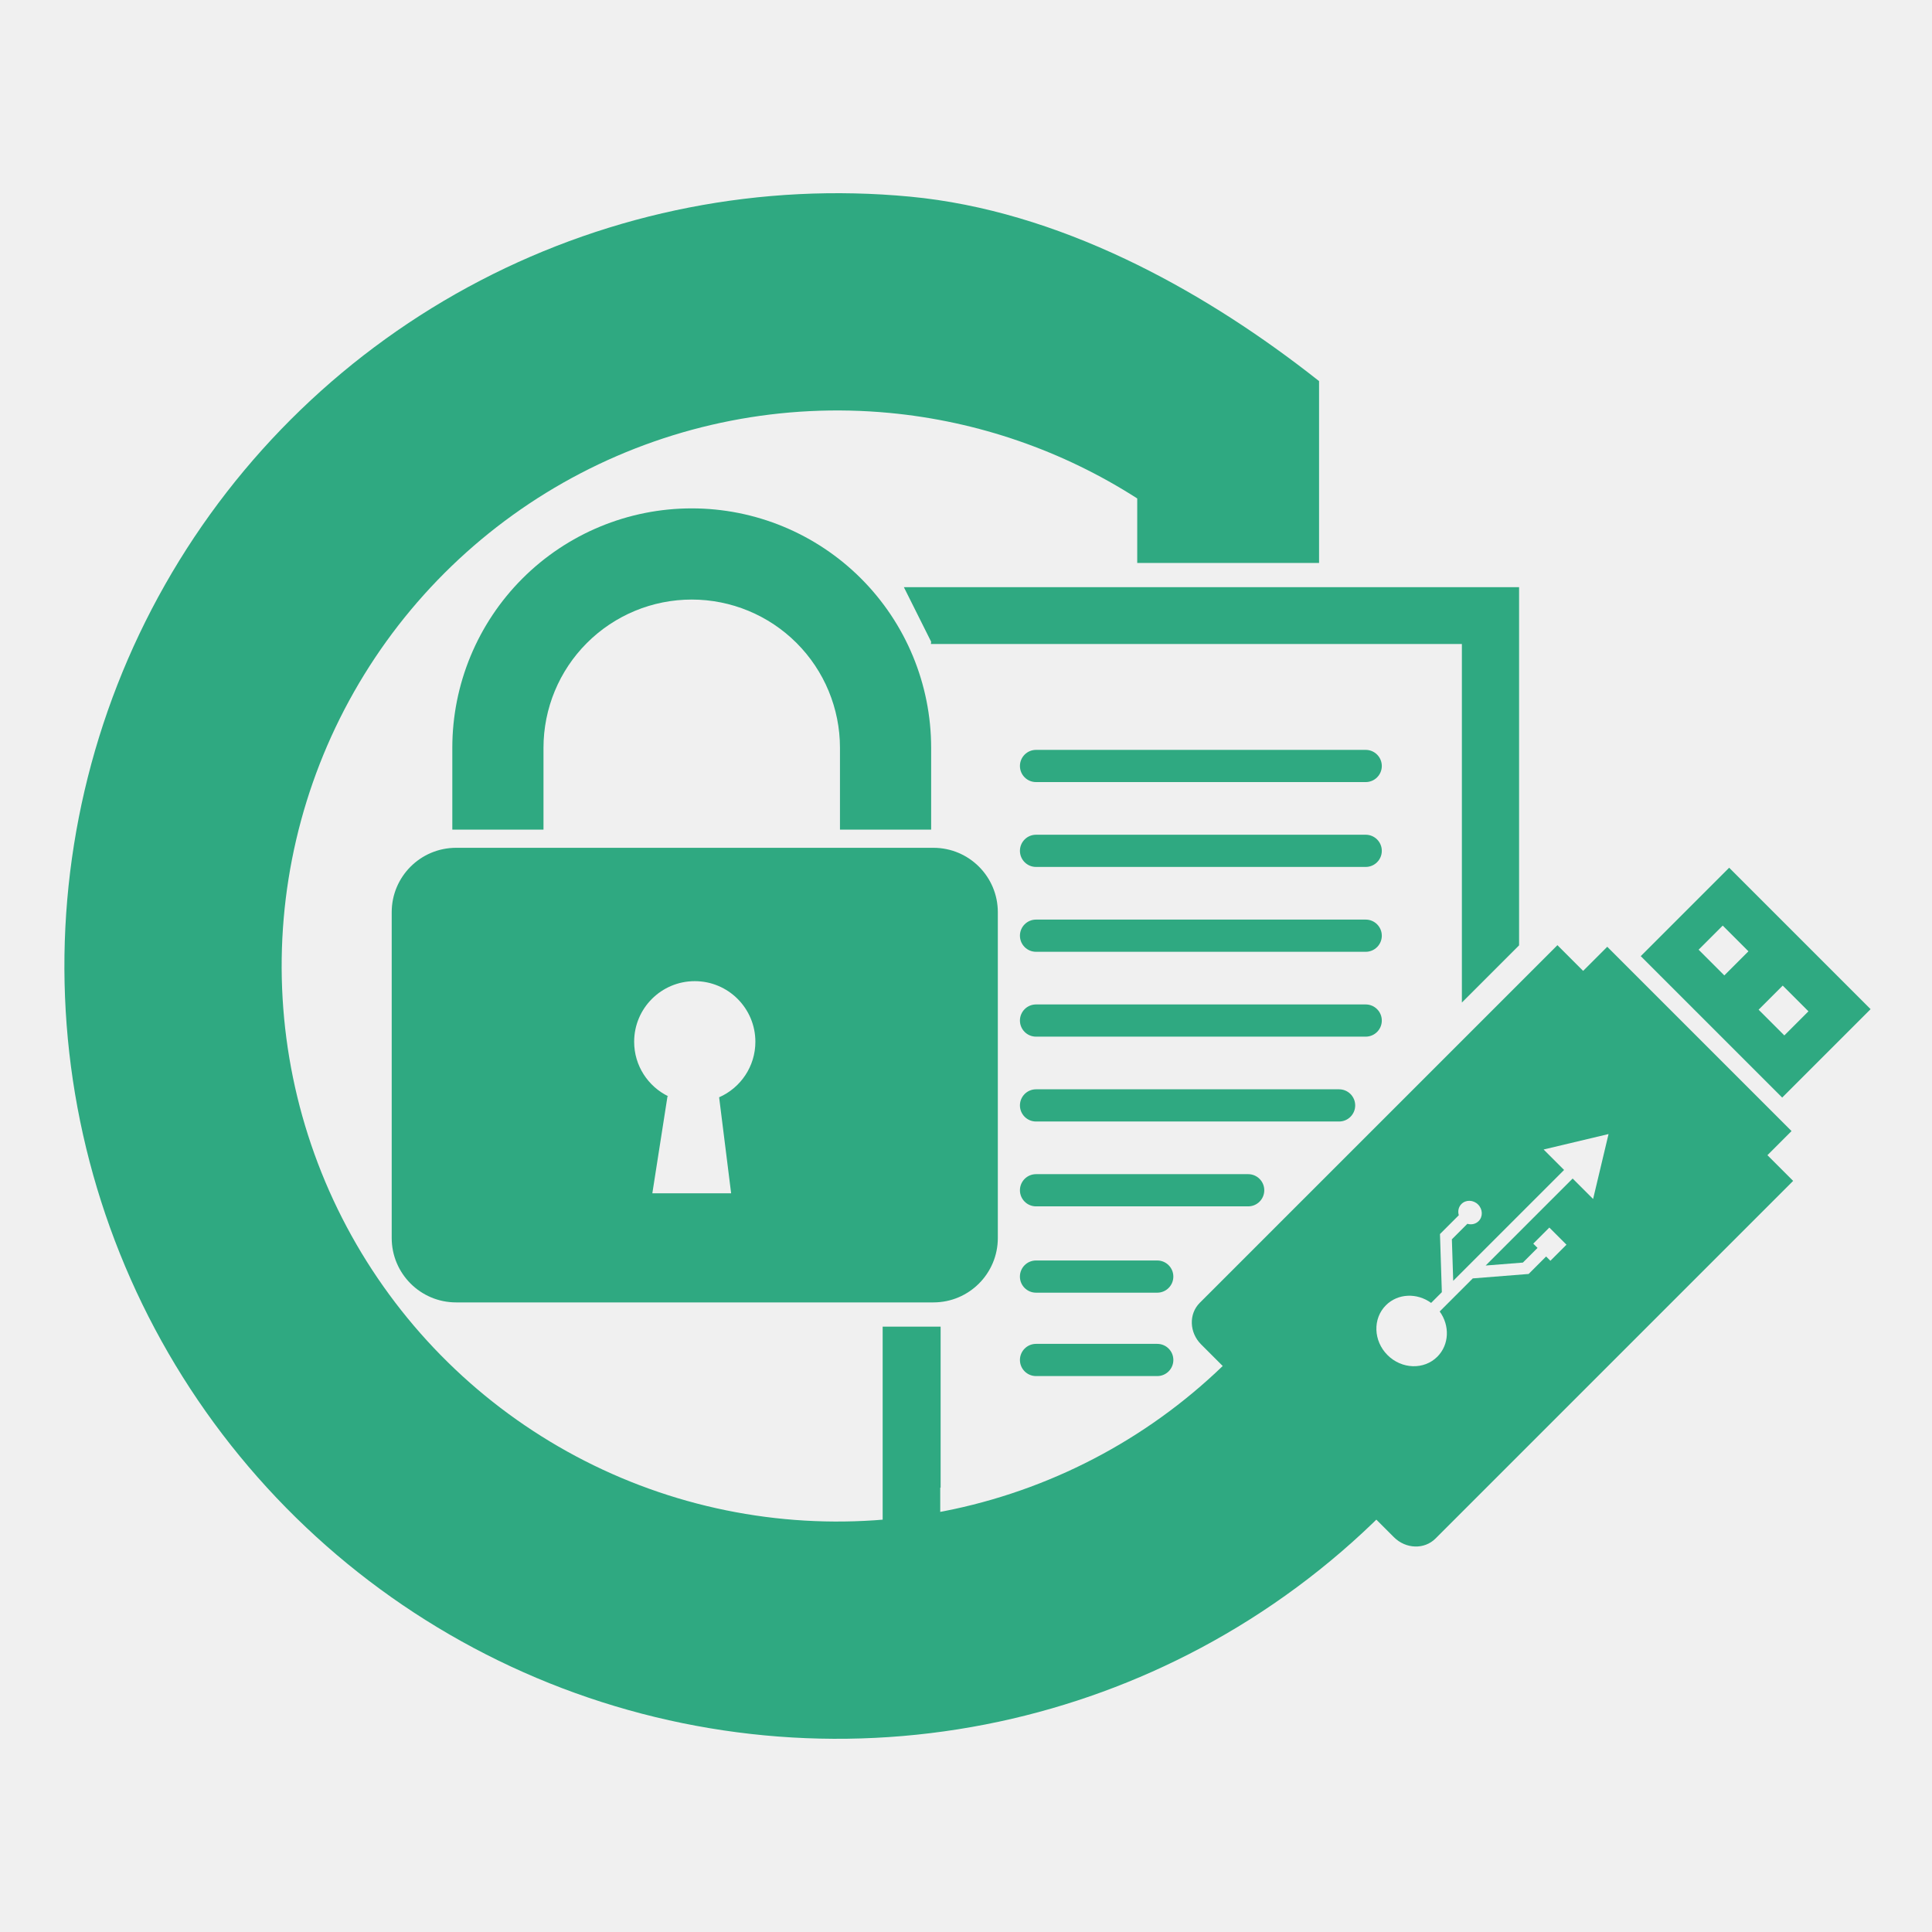
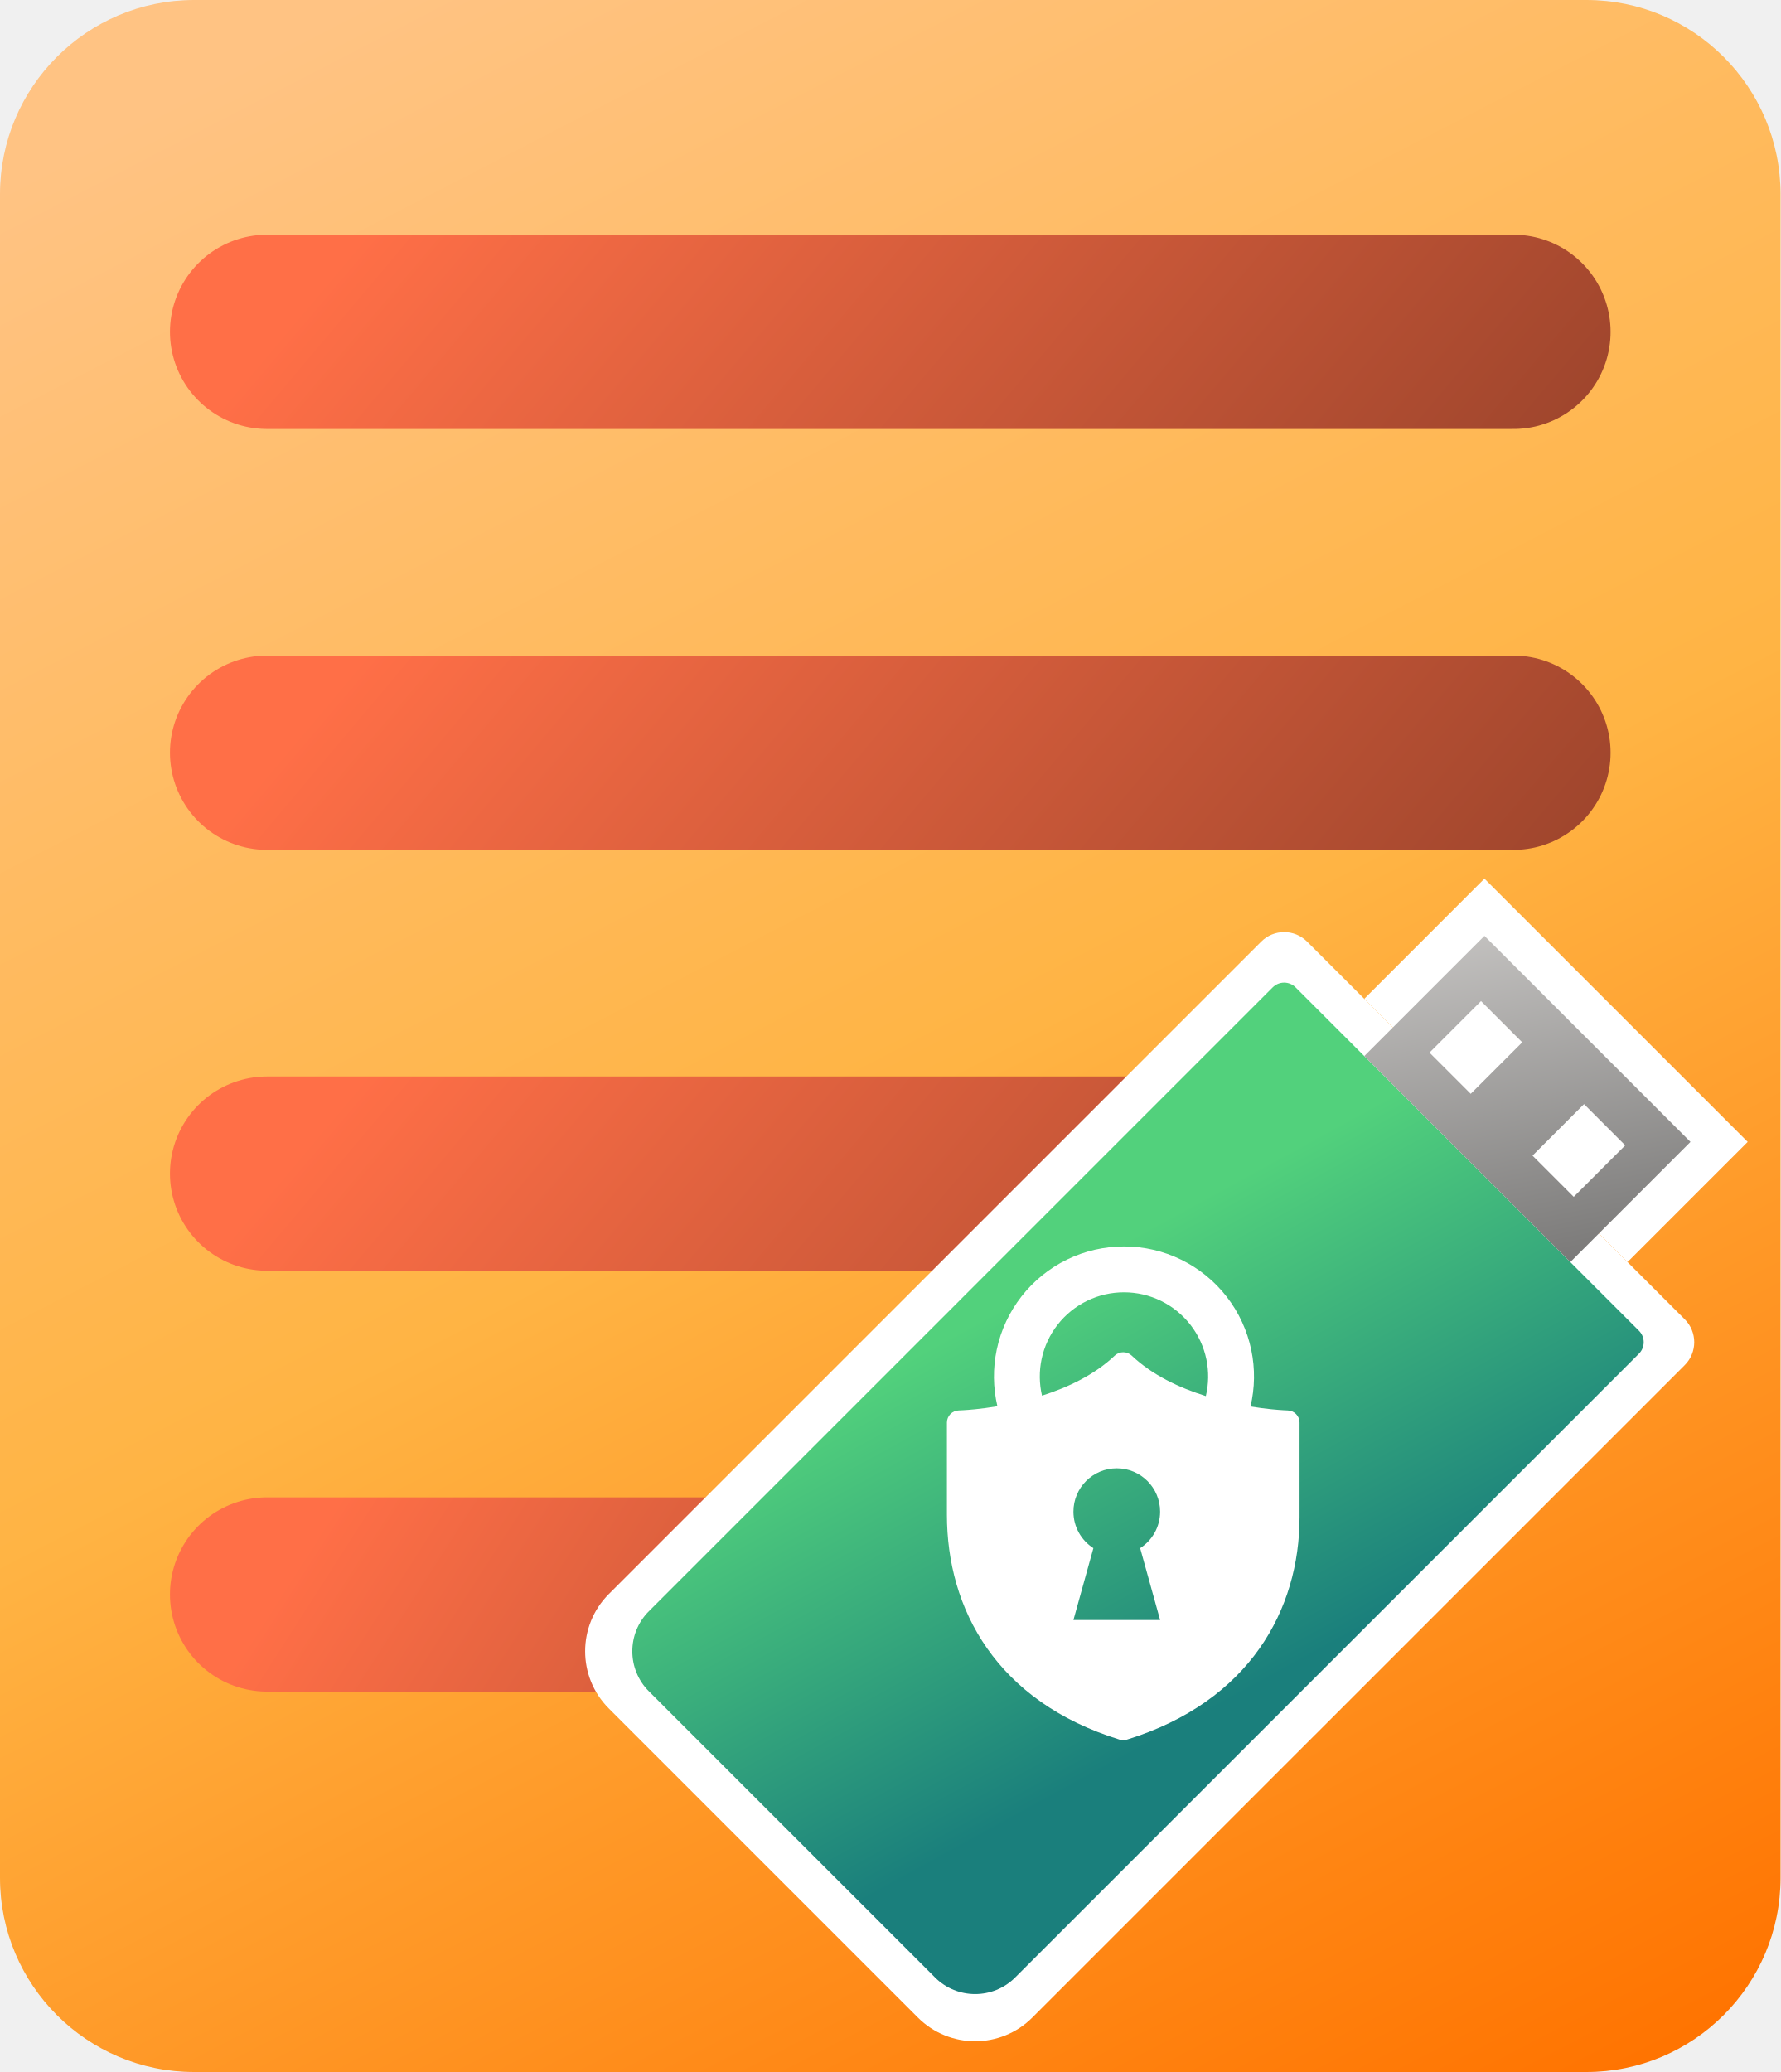
- <svg xmlns="http://www.w3.org/2000/svg" width="300" height="300" viewBox="0 0 300 300" fill="none">
-   <path fill-rule="evenodd" clip-rule="evenodd" d="M70.824 131.647C65.301 131.647 60.824 136.125 60.824 141.647V192.236C60.824 197.759 65.301 202.236 70.824 202.236H144.942C150.465 202.236 154.942 197.759 154.942 192.236V141.647C154.942 136.125 150.465 131.647 144.942 131.647H70.824ZM117.295 161.765C117.295 165.617 114.98 168.929 111.666 170.386L113.53 185.294H101.295L103.648 170.236H103.775C100.636 168.71 98.471 165.49 98.471 161.765C98.471 156.567 102.685 152.353 107.883 152.353C113.081 152.353 117.295 156.567 117.295 161.765Z" fill="#2FA981" />
-   <path d="M144.588 116.118C144.588 106.258 140.671 96.802 133.7 89.83C126.728 82.858 117.272 78.941 107.412 78.941C97.552 78.941 88.096 82.858 81.124 89.83C74.152 96.802 70.235 106.258 70.235 116.118V128.824H76.824H84.393V116.118C84.393 110.013 86.818 104.158 91.135 99.841C95.452 95.524 101.307 93.099 107.412 93.099C113.517 93.099 119.372 95.524 123.688 99.841C128.005 104.158 130.43 110.013 130.43 116.118V128.824H138.471H144.588V116.118Z" fill="#2FA981" />
-   <path fill-rule="evenodd" clip-rule="evenodd" d="M137.059 233.706V206H146.059V231H146V242.706H137.059V233.706ZM170 242.706H170.941V233.706H170V242.706ZM235.882 146.792L227 155.674V100H144.55L144.588 99.647L140.353 91.176H150.415H226.882H235.882V100.176V146.792Z" fill="#2FA981" />
-   <path fill-rule="evenodd" clip-rule="evenodd" d="M160.875 116.441C159.494 116.441 158.375 117.56 158.375 118.941C158.375 120.322 159.494 121.441 160.875 121.441H212.066C213.447 121.441 214.566 120.322 214.566 118.941C214.566 117.56 213.447 116.441 212.066 116.441H160.875ZM160.875 129.617C159.494 129.617 158.375 130.737 158.375 132.117C158.375 133.498 159.494 134.617 160.875 134.617H212.066C213.447 134.617 214.566 133.498 214.566 132.117C214.566 130.737 213.447 129.617 212.066 129.617H160.875ZM158.375 145.294C158.375 143.913 159.494 142.794 160.875 142.794H212.066C213.447 142.794 214.566 143.913 214.566 145.294C214.566 146.675 213.447 147.794 212.066 147.794H160.875C159.494 147.794 158.375 146.675 158.375 145.294ZM160.875 155.97C159.494 155.97 158.375 157.09 158.375 158.47C158.375 159.851 159.494 160.97 160.875 160.97H212.066C213.447 160.97 214.566 159.851 214.566 158.47C214.566 157.09 213.447 155.97 212.066 155.97H160.875ZM158.375 171.647C158.375 170.266 159.494 169.147 160.875 169.147H207.934C209.314 169.147 210.434 170.266 210.434 171.647C210.434 173.027 209.314 174.147 207.934 174.147H160.875C159.494 174.147 158.375 173.027 158.375 171.647ZM160.875 182.323C159.494 182.323 158.375 183.443 158.375 184.823C158.375 186.204 159.494 187.323 160.875 187.323H193.816C195.197 187.323 196.316 186.204 196.316 184.823C196.316 183.443 195.197 182.323 193.816 182.323H160.875ZM158.372 198.227C158.372 196.846 159.491 195.727 160.872 195.727H179.696C181.076 195.727 182.196 196.846 182.196 198.227C182.196 199.608 181.076 200.727 179.696 200.727H160.872C159.491 200.727 158.372 199.608 158.372 198.227ZM160.875 208.676C159.494 208.676 158.375 209.795 158.375 211.176C158.375 212.557 159.494 213.676 160.875 213.676H179.698C181.079 213.676 182.198 212.557 182.198 211.176C182.198 209.795 181.079 208.676 179.698 208.676H160.875Z" fill="#2FA981" />
-   <path fill-rule="evenodd" clip-rule="evenodd" d="M190.976 211.02L190.998 210.998L214.853 234.853L214.827 234.878C206.403 243.297 196.819 250.37 186.415 255.912C176.616 261.132 166.09 264.993 155.122 267.341C132.495 272.185 108.951 270.384 87.325 262.155C65.698 253.926 46.912 239.621 33.229 220.961C19.546 202.301 11.55 180.083 10.203 156.983C8.857 133.884 14.217 110.887 25.64 90.764C37.062 70.641 54.058 54.249 74.582 43.563C95.106 32.877 118.281 28.353 141.317 30.535C152.768 31.62 164.041 35.157 174.714 40.204C184.78 44.964 194.311 51.065 202.953 57.717C203.581 58.201 204.205 58.687 204.823 59.176L204.823 87.412H176.588V77.398C165.047 69.992 151.869 65.421 138.136 64.12C121.576 62.552 104.916 65.804 90.162 73.486C75.408 81.168 63.19 92.951 54.979 107.417C46.768 121.883 42.914 138.414 43.882 155.02C44.85 171.626 50.598 187.598 60.435 201.011C70.271 214.425 83.776 224.709 99.322 230.625C114.869 236.54 131.794 237.835 148.059 234.353C164.314 230.873 179.218 222.77 190.976 211.02Z" fill="#2FA981" />
-   <path fill-rule="evenodd" clip-rule="evenodd" d="M186.297 202.304C184.574 204.027 184.667 206.914 186.504 208.752L216.452 238.7C218.29 240.538 221.177 240.631 222.9 238.907L278.439 183.368L274.446 179.375L278.19 175.631L249.573 147.014L245.829 150.758L241.836 146.765L186.297 202.304ZM229.598 189.616C230.288 188.927 230.25 187.772 229.515 187.037C228.78 186.302 227.625 186.265 226.936 186.954C226.474 187.416 226.339 188.087 226.521 188.701L223.599 191.623L223.889 200.649L222.224 202.315C220.038 200.723 217.059 200.824 215.204 202.68C213.136 204.748 213.247 208.212 215.453 210.417C217.658 212.622 221.122 212.734 223.19 210.666C225.045 208.811 225.146 205.831 223.555 203.646L228.692 198.509L237.365 197.821L240.081 195.106L240.746 195.772L243.242 193.276L240.58 190.614L238.084 193.11L238.749 193.775L236.472 196.053L230.69 196.511L244.2 183.001L247.377 186.178L249.775 176.095L239.692 178.493L242.869 181.67L225.654 198.884L225.447 192.437L227.852 190.032C228.465 190.214 229.136 190.078 229.598 189.616Z" fill="#2FA981" />
-   <path fill-rule="evenodd" clip-rule="evenodd" d="M268.502 134.74L254.773 148.469L276.735 170.431L290.464 156.702L268.502 134.74ZM267.503 143.726L263.759 147.47L267.752 151.463L271.496 147.719L267.503 143.726ZM273.076 156.787L276.82 153.043L280.813 157.036L277.069 160.78L273.076 156.787Z" fill="#2FA981" />
+ <svg xmlns="http://www.w3.org/2000/svg" width="220" height="256" viewBox="0 0 220 256" fill="none">
+   <rect width="220" height="256" rx="24" fill="url(#paint0_linear_9047_378)" />
+   <path d="M33 41H187" stroke="url(#paint1_linear_9047_378)" stroke-width="24" stroke-linecap="round" />
+   <path d="M33 93H187" stroke="url(#paint2_linear_9047_378)" stroke-width="24" stroke-linecap="round" />
+   <path d="M33 145H187" stroke="url(#paint3_linear_9047_378)" stroke-width="24" stroke-linecap="round" />
+   <path d="M33 197H150" stroke="url(#paint4_linear_9047_378)" stroke-width="24" stroke-linecap="round" />
+   <path d="M155.839 116.335C157.401 114.773 159.933 114.773 161.496 116.335L208.165 163.004C209.727 164.566 209.727 167.099 208.165 168.661L127.554 249.271C123.649 253.177 117.318 253.177 113.412 249.271L75.228 211.088C71.323 207.182 71.323 200.851 75.228 196.945L155.839 116.335Z" fill="white" />
+   <path fill-rule="evenodd" clip-rule="evenodd" d="M183.416 108.557L215.943 141.084L201.094 155.933L168.567 123.406L183.416 108.557Z" fill="white" />
+   <path d="M157.253 121.992C158.034 121.211 159.3 121.211 160.081 121.992L202.508 164.419C203.289 165.2 203.289 166.466 202.508 167.247L125.433 244.322C122.7 247.055 118.267 247.055 115.534 244.322L80.178 208.966C77.445 206.233 77.445 201.801 80.178 199.067L157.253 121.992Z" fill="url(#paint5_linear_9047_378)" />
+   <path fill-rule="evenodd" clip-rule="evenodd" d="M183.416 115.628L208.872 141.084L194.022 155.934L168.567 130.478L183.416 115.628ZM182.992 123.689L188.083 128.781L181.719 135.145L176.628 130.053L182.992 123.689ZM200.811 141.509L195.72 136.417L189.356 142.781L194.447 147.872L200.811 141.509Z" fill="url(#paint6_linear_9047_378)" />
+   <path fill-rule="evenodd" clip-rule="evenodd" d="M157.067 174.115C156.353 174.042 155.484 173.934 154.51 173.776C155.053 171.486 155.087 169.103 154.607 166.796C154.109 164.402 153.071 162.154 151.573 160.221C150.074 158.289 148.155 156.724 145.96 155.646C143.765 154.568 141.353 154.005 138.908 154.001C136.463 153.996 134.049 154.549 131.85 155.618C129.651 156.688 127.725 158.245 126.219 160.171C124.713 162.098 123.666 164.342 123.159 166.734C122.668 169.05 122.695 171.445 123.237 173.747C122.191 173.922 121.261 174.038 120.505 174.115C119.862 174.18 119.347 174.217 118.997 174.237C118.822 174.248 118.688 174.254 118.6 174.257C118.556 174.259 118.523 174.26 118.503 174.261L118.481 174.262L118.477 174.262C117.656 174.281 117 174.946 117 175.759V187.142C117 192.938 118.504 198.715 121.96 203.647C125.423 208.591 130.784 212.596 138.334 214.932C138.628 215.023 138.943 215.023 139.237 214.932C154.448 210.226 160.571 198.821 160.571 187.442V175.759C160.571 174.946 159.915 174.281 159.094 174.262L159.09 174.262L159.069 174.261C159.048 174.26 159.016 174.259 158.972 174.257C158.884 174.254 158.75 174.248 158.575 174.237C158.224 174.217 157.71 174.18 157.067 174.115ZM128.702 167.91C128.385 169.404 128.401 170.95 128.749 172.436C131.948 171.419 135.239 169.86 137.739 167.488C138.324 166.933 139.247 166.933 139.832 167.488C142.376 169.902 145.74 171.474 148.992 172.489C149.348 171 149.372 169.45 149.06 167.95C148.737 166.4 148.066 164.944 147.096 163.693C146.126 162.443 144.883 161.43 143.462 160.732C142.041 160.034 140.48 159.669 138.897 159.666C137.314 159.663 135.751 160.021 134.328 160.714C132.904 161.406 131.658 162.414 130.683 163.661C129.708 164.908 129.03 166.361 128.702 167.91ZM143.342 186.768C143.342 188.661 142.359 190.326 140.876 191.278L143.342 200.157H132.631L135.097 191.278C133.613 190.326 132.631 188.661 132.631 186.768C132.631 183.81 135.028 181.412 137.986 181.412C140.944 181.412 143.342 183.81 143.342 186.768Z" fill="white" />
+   <defs>
+     <linearGradient id="paint0_linear_9047_378" x1="26.552" y1="9.6" x2="164.513" y2="276.814" gradientUnits="userSpaceOnUse">
+       <stop stop-color="#FFC383" />
+       <stop offset="0.5" stop-color="#FFB444" />
+       <stop offset="1" stop-color="#FF7300" />
+     </linearGradient>
+     <linearGradient id="paint1_linear_9047_378" x1="44" y1="30" x2="149.5" y2="119" gradientUnits="userSpaceOnUse">
+       <stop stop-color="#FF6F47" />
+       <stop offset="1" stop-color="#99432B" />
+     </linearGradient>
+     <linearGradient id="paint2_linear_9047_378" x1="44" y1="82" x2="149.5" y2="171" gradientUnits="userSpaceOnUse">
+       <stop stop-color="#FF6F47" />
+       <stop offset="1" stop-color="#99432B" />
+     </linearGradient>
+     <linearGradient id="paint3_linear_9047_378" x1="44" y1="134" x2="149.5" y2="223" gradientUnits="userSpaceOnUse">
+       <stop stop-color="#FF6F47" />
+       <stop offset="1" stop-color="#99432B" />
+     </linearGradient>
+     <linearGradient id="paint4_linear_9047_378" x1="41.357" y1="186" x2="138.605" y2="248.328" gradientUnits="userSpaceOnUse">
+       <stop stop-color="#FF6F47" />
+       <stop offset="1" stop-color="#99432B" />
+     </linearGradient>
+     <linearGradient id="paint5_linear_9047_378" x1="110.255" y1="168.99" x2="137.2" y2="218.211" gradientUnits="userSpaceOnUse">
+       <stop stop-color="#52D17C" />
+       <stop offset="0.5" stop-color="#36A87C" />
+       <stop offset="1" stop-color="#1A7F7C" />
+     </linearGradient>
+     <linearGradient id="paint6_linear_9047_378" x1="183.426" y1="96.659" x2="194.871" y2="155.314" gradientUnits="userSpaceOnUse">
+       <stop stop-color="#E1DFDD" />
+       <stop offset="1" stop-color="#7B7A79" />
+     </linearGradient>
+   </defs>
</svg>
